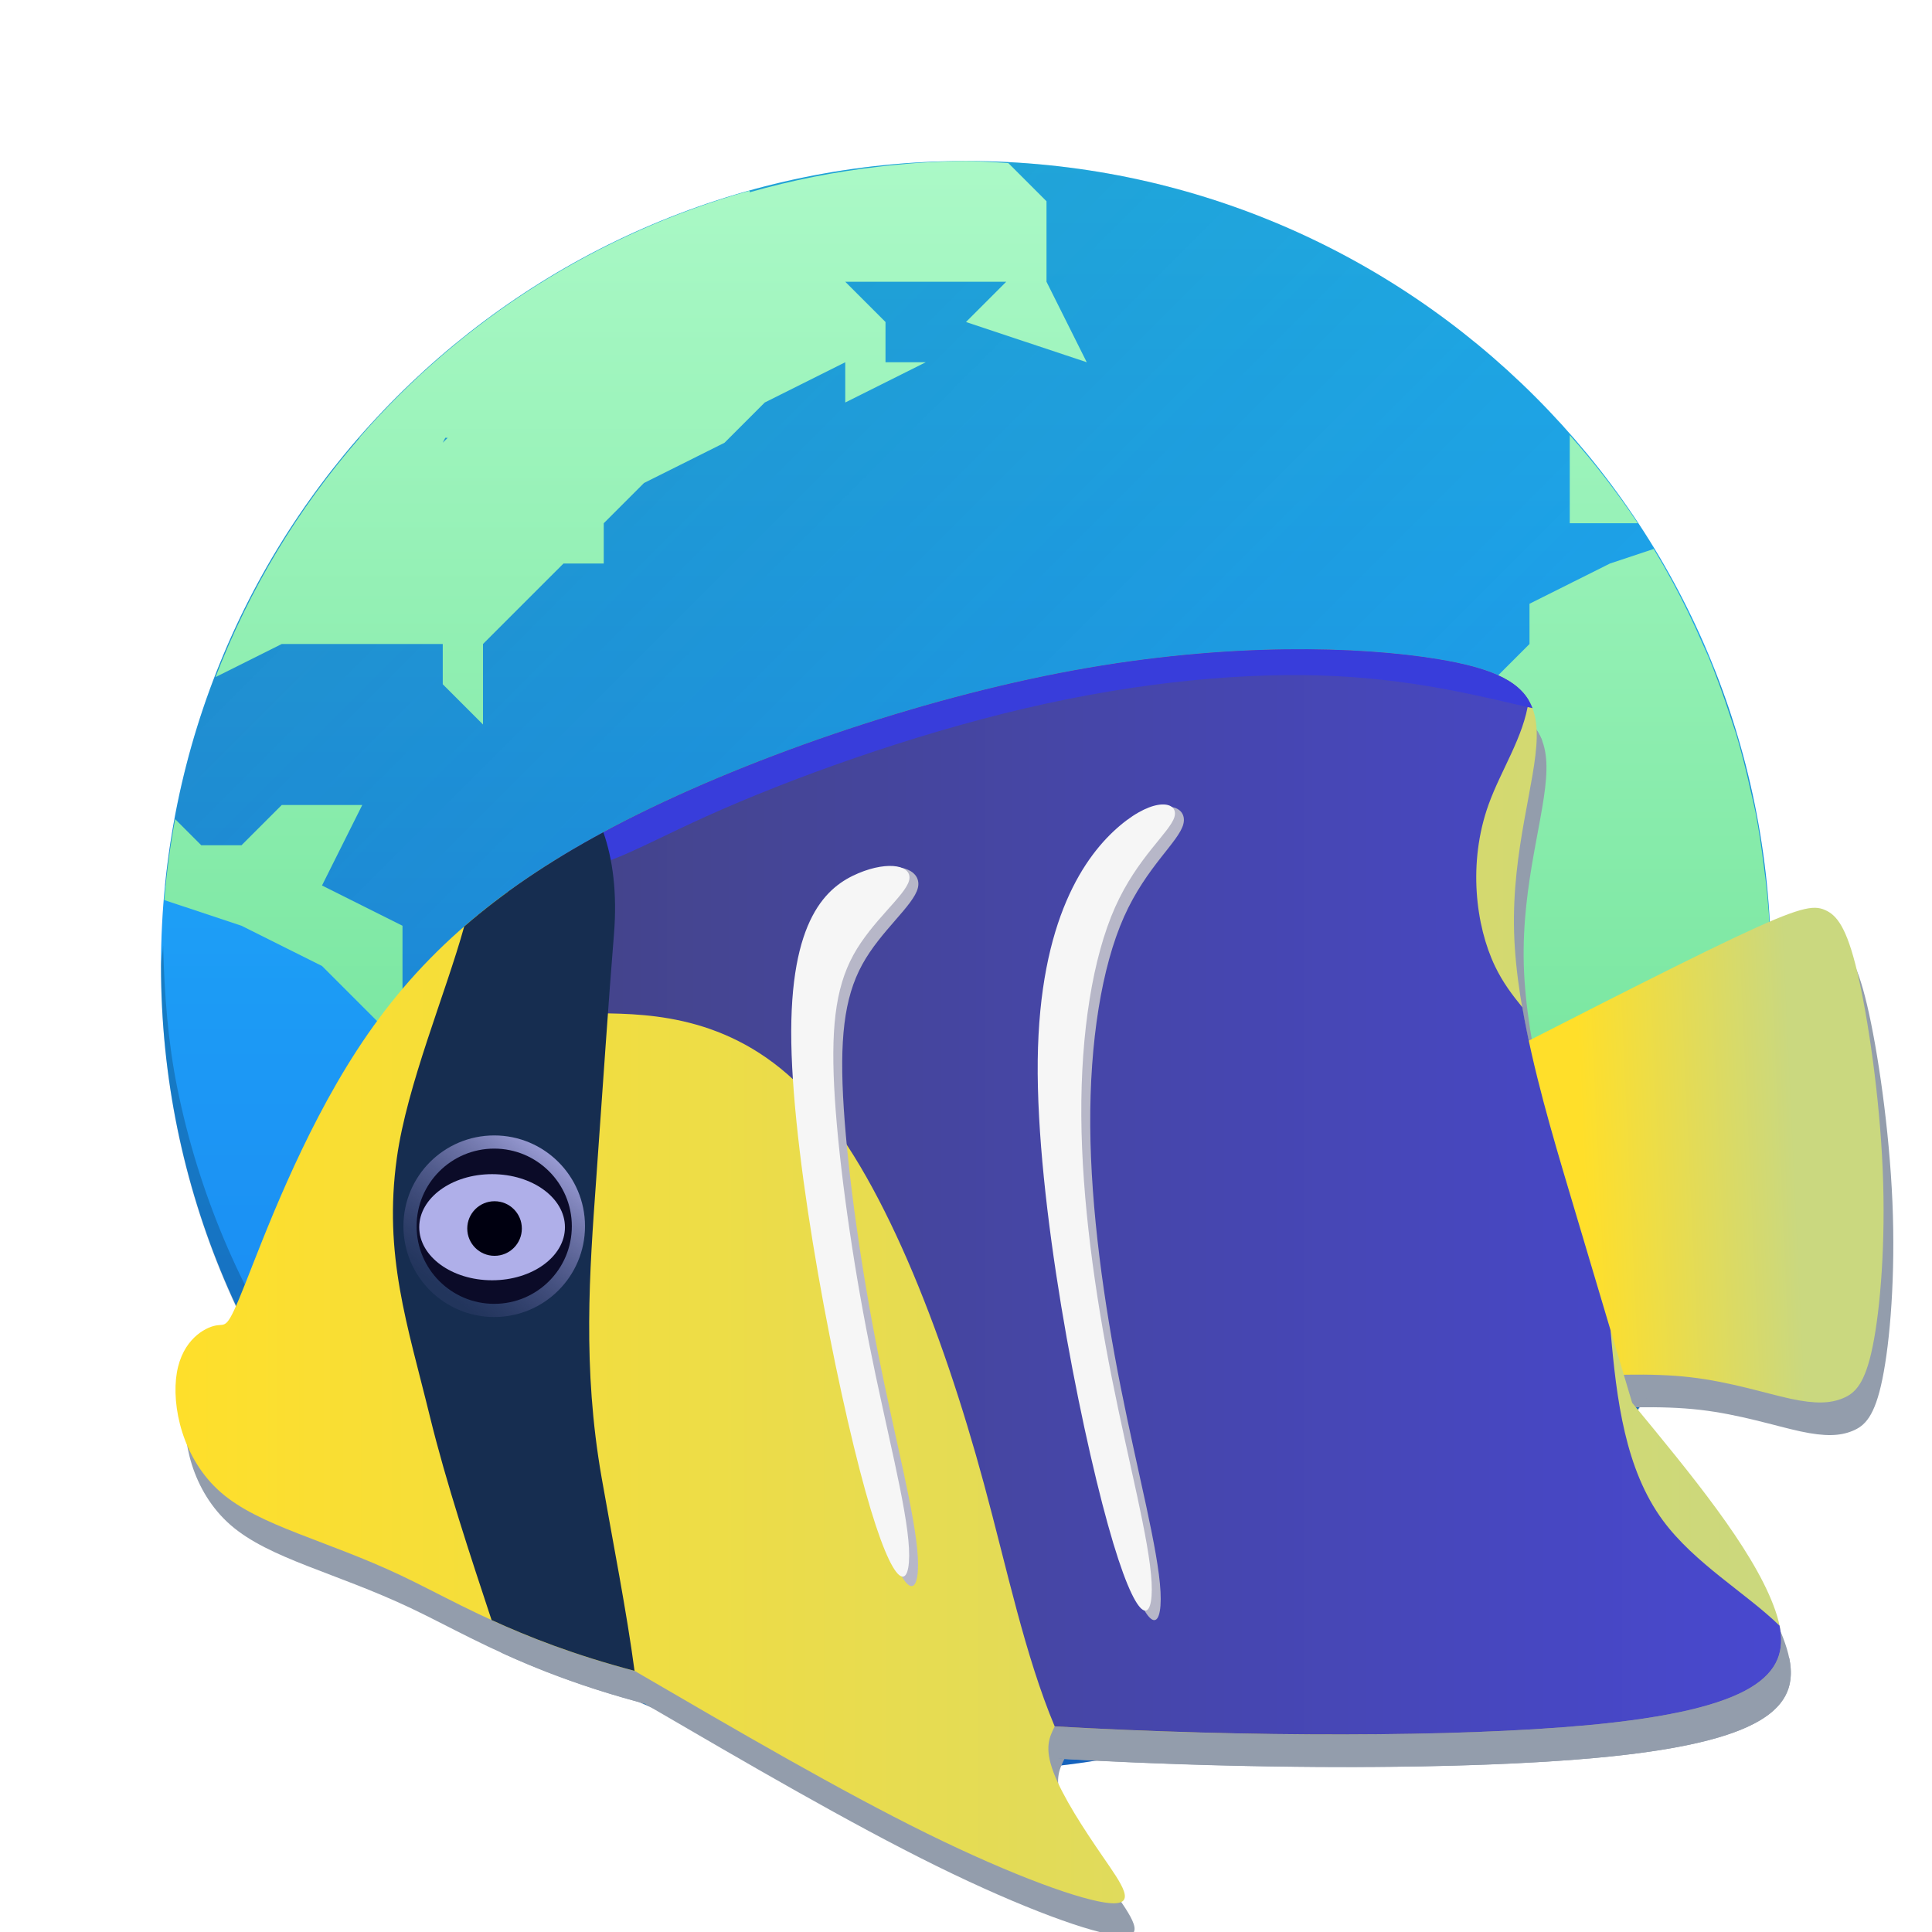
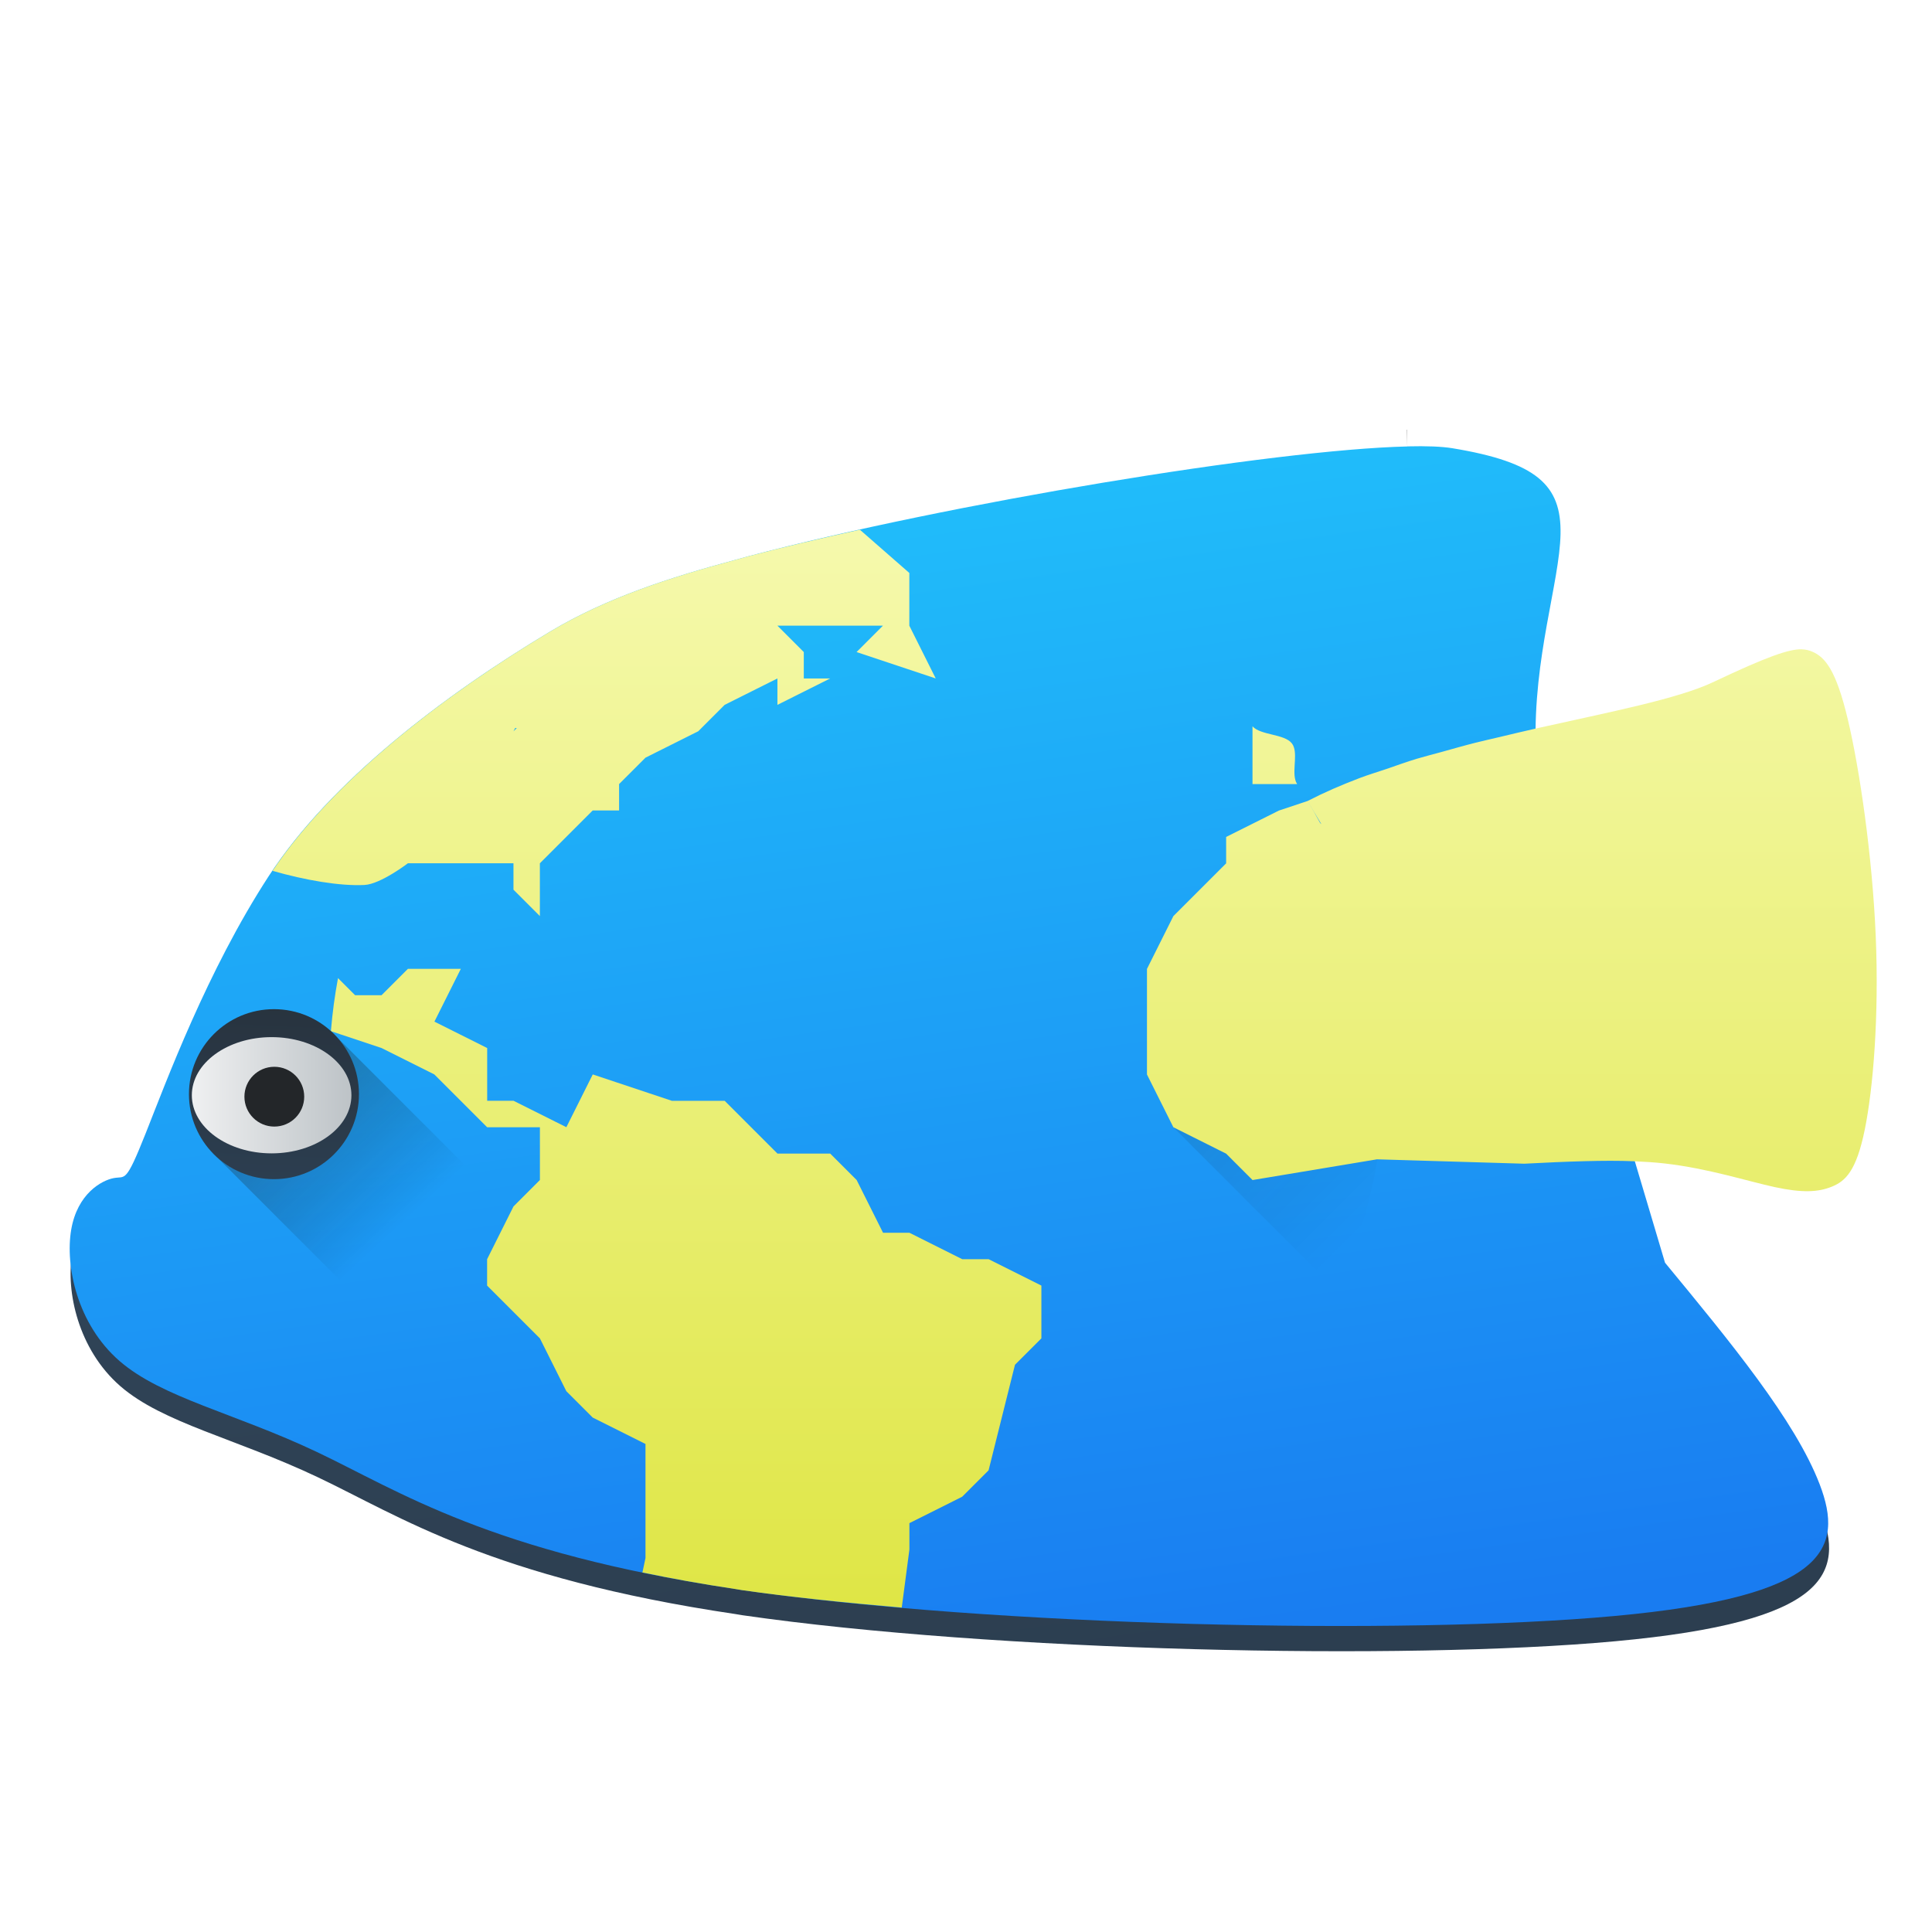
<svg xmlns="http://www.w3.org/2000/svg" xmlns:xlink="http://www.w3.org/1999/xlink" width="48" height="48">
  <defs>
+     <linearGradient id="i" x1="4" x2="4" y1="44" y2="4" gradientUnits="userSpaceOnUse">
+       <stop offset="0" stop-color="#2c3e50" />
+       <stop offset="1" stop-color="#34495e" />
+     </linearGradient>
+     <linearGradient id="g">
+       <stop offset="0" stop-color="#eff0f1" />
+       <stop offset="1" stop-color="#bdc3c7" />
+     </linearGradient>
+     <linearGradient id="f">
+       <stop offset="0" stop-color="#2c3e50" />
+       <stop offset="1" stop-color="#232629" />
+     </linearGradient>
    <linearGradient id="c">
      <stop offset="0" stop-color="#ffdf2a" />
      <stop offset="1" stop-color="#cad87f" />
    </linearGradient>
    <linearGradient id="b">
      <stop offset="0" stop-color="#444487" />
      <stop offset="1" stop-color="#4848cf" />
    </linearGradient>
    <linearGradient id="a">
      <stop offset="0" stop-color="#575793" stop-opacity=".184" />
      <stop offset="1" stop-color="#afafe9" />
    </linearGradient>
-     <linearGradient id="l" x1="-23.896" x2="-15.412" y1="-167.374" y2="-178.444" gradientUnits="userSpaceOnUse" xlink:href="#a" />
-     <linearGradient id="k" x1="-18.792" x2="85.134" y1="-173.083" y2="-173.083" gradientUnits="userSpaceOnUse" xlink:href="#b" />
-     <linearGradient id="j" x1="-47.156" x2="86.384" y1="-173.08" y2="-173.08" gradientUnits="userSpaceOnUse" xlink:href="#c" />
-     <linearGradient id="m" x1="-47.156" x2="86.384" y1="-173.08" y2="-173.08" gradientUnits="userSpaceOnUse" xlink:href="#c" />
-     <linearGradient id="i" x1="69.137" x2="86.384" y1="-172.28" y2="-173.08" gradientUnits="userSpaceOnUse" xlink:href="#c" />
-     <linearGradient id="h" x1="-23.896" x2="-15.412" y1="-167.374" y2="-178.444" gradientUnits="userSpaceOnUse" xlink:href="#a" />
+     <linearGradient id="k" x1="35.867" x2="23.692" y1="-126.485" y2="-212.897" gradientTransform="translate(17.03519 83.34368) scale(.33343)" gradientUnits="userSpaceOnUse" xlink:href="#d" />
+     <linearGradient id="l" x1="34" x2="44" y1="19.008" y2="29.008" gradientTransform="matrix(.65572 0 0 .65572 5.54516 10.95603)" gradientUnits="userSpaceOnUse" xlink:href="#e" />
+     <linearGradient id="p" x1="-24.896" x2="-14.45" y1="-171.371" y2="-171.371" gradientUnits="userSpaceOnUse" xlink:href="#g" />
+     <linearGradient id="m" x1="4" x2="4" y1="44" y2="4" gradientTransform="matrix(.65572 0 0 .65572 5.54516 10.95603)" gradientUnits="userSpaceOnUse" xlink:href="#h" />
+     <linearGradient id="n" x1="6.739" x2="10.48" y1="27.437" y2="31.492" gradientUnits="userSpaceOnUse" xlink:href="#e" />
+     <linearGradient id="o" x1="-20.34" x2="-19.166" y1="-165.86" y2="-191.257" gradientUnits="userSpaceOnUse" xlink:href="#f" />
+     <linearGradient id="j" x1="35.867" x2="23.692" y1="-126.485" y2="-212.897" gradientTransform="translate(17.05729 83.97076) scale(.33343)" gradientUnits="userSpaceOnUse" xlink:href="#i" />
  </defs>
-   <linearGradient id="f" x1="9" x2="38" y1="9" y2="38" gradientUnits="userSpaceOnUse" xlink:href="#d" />
-   <linearGradient id="d" x1="34" x2="44" y1="19.008" y2="29.008" gradientUnits="userSpaceOnUse">
+   <linearGradient id="e" x1="34" x2="44" y1="19.008" y2="29.008" gradientUnits="userSpaceOnUse">
    <stop offset="0" stop-color="#292c2f" />
    <stop offset="1" stop-opacity="0" />
  </linearGradient>
-   <linearGradient id="e" x1="4" x2="4" y1="44" y2="4" gradientUnits="userSpaceOnUse">
+   <linearGradient id="d" x1="4" x2="4" y1="44" y2="4" gradientUnits="userSpaceOnUse">
    <stop offset="0" stop-color="#197cf1" />
    <stop offset="1" stop-color="#20bcfa" />
  </linearGradient>
-   <linearGradient id="g" x1="4" x2="4" y1="44" y2="4" gradientUnits="userSpaceOnUse">
-     <stop offset="0" stop-color="#54d883" />
-     <stop offset="1" stop-color="#abf9c7" />
+   <linearGradient id="h" x1="4" x2="4" y1="44" y2="4" gradientUnits="userSpaceOnUse" xlink:href="#d">
+     <stop offset="0" stop-color="#dfe646" />
+     <stop offset="1" stop-color="#f5f9ab" />
  </linearGradient>
-   <circle cx="24" cy="24" r="20" fill="url(#e)" />
-   <path fill="url(#d)" fill-rule="evenodd" d="M42.586 16.633L36 26l6.215 6.215A20 20 0 0 0 44 24a20 20 0 0 0-1.36-7.246 20 20 0 0 0-.054-.121z" opacity=".2" />
-   <g>
-     <path fill="url(#f)" d="M24 4A20 20 0 0 0 4.1 22H7l3 3 2 1 10.969 17.95A20 20 0 0 0 24 44a20 20 0 0 0 20-20A20 20 0 0 0 24 4z" opacity=".2" />
-     <path fill="url(#g)" d="M24 4a20 20 0 0 0-1.902.11 20 20 0 0 0-.254.03 20 20 0 0 0-3.219.637v-.04a20 20 0 0 0-9.7 6.14h.01a20 20 0 0 0-3.58 5.945L7 16h4v1l1 1v-2l1-1 1-1h1v-1l1-1 2-1 1-1 2-1v1l2-1h-1V8l-1-1h4l-1 1 3 1-1-2V5l-.947-.947A20 20 0 0 0 24 4zm15 6.81V13h1.691A20 20 0 0 0 39 10.81zm-27.938.067h.061L11 11l.063-.123zm30.024 2.762L40 14l-2 1v1l-2 2-1 2v4l1 2 2 1 1 1 4.717-.785a20 20 0 0 0 .002-.022 20 20 0 0 0 .209-1.752A20 20 0 0 0 44 24a20 20 0 0 0-.09-1.74 20 20 0 0 0-.097-.809 20 20 0 0 0-.19-1.234 20 20 0 0 0-.135-.598 20 20 0 0 0-.357-1.394 20 20 0 0 0-.145-.432 20 20 0 0 0-.539-1.473 20 20 0 0 0-.148-.33 20 20 0 0 0-.74-1.525 20 20 0 0 0-.473-.826zM7 20l-1 1H5l-.65-.65a20 20 0 0 0 0 .005 20 20 0 0 0-.266 1.977 20 20 0 0 0-.002.03L6 23l2 1 1 1 1 1h2v2l-1 1-1 2v1l1 1 1 1 1 2 1 1 2 1v4.32a20 20 0 0 0 .006.002 20 20 0 0 0 1.697.645 20 20 0 0 0 .192.068 20 20 0 0 0 1.513.408 20 20 0 0 0 .451.116 20 20 0 0 0 1.32.216 20 20 0 0 0 .68.104 20 20 0 0 0 1.15.072A20 20 0 0 0 24 44a20 20 0 0 0 1.018-.037L26 42v-1l2-1 1-1 1-4 1-1v-2l-2-1h-1l-2-1h-1l-1-2-1-1h-2l-2-2h-2l-3-1-1 2-2-1h-1v-2l-2-1 1-2z" />
-   </g>
-   <path d="M4.051 23.5c-.004.17-.051.329-.051.5 0 11.08 8.92 20 20 20s20-8.92 20-20c0-.171-.047-.33-.051-.5-.03 1.206-.121 2.398-.354 3.541a19.89 19.89 0 0 1-5.441 10.113 19.95 19.95 0 0 1-6.355 4.279 19.817 19.817 0 0 1-3.758 1.162 20.204 20.204 0 0 1-4.04.404c-1.385 0-2.737-.139-4.04-.404a19.89 19.89 0 0 1-10.113-5.441 19.95 19.95 0 0 1-4.279-6.355 19.817 19.817 0 0 1-1.162-3.758c-.233-1.143-.323-2.335-.354-3.541" opacity=".2" />
-   <g image-rendering="optimizeSpeed">
-     <g fill="#939dac">
-       <path d="M35.8 27.906c2.948-1.512 5.895-3.024 7.532-3.799 1.636-.775 1.962-.813 2.249-.689.287.124.536.412.804 1.541.268 1.129.555 3.1.632 4.909.077 1.809-.057 3.455-.249 4.392-.191.938-.44 1.168-.747 1.292-.306.125-.67.144-1.292.01-.622-.134-1.502-.421-2.493-.535-.99-.114-2.091-.055-3.192.004" />
-       <path stroke="#000" stroke-dasharray="0 27.439" stroke-width=".759" d="M40.55 34.852c-.241-.81-.724-2.431-1.322-4.44-.598-2.009-1.313-4.406-1.37-6.448-.057-2.042.542-3.728.563-4.832.021-1.104-.535-1.627-2.454-1.944-1.919-.317-5.197-.427-9.05.279-3.853.706-8.267 2.227-11.406 3.871-3.14 1.644-5 3.411-6.397 5.556-1.396 2.145-2.326 4.665-2.789 5.829-.462 1.164-.455.968-.728 1.02-.273.052-.823.353-.963 1.169-.14.816.133 2.141 1.096 2.978.963.837 2.612 1.18 4.479 2.065 1.868.885 3.953 2.312 9.639 3.132 5.686.82 14.965 1.032 19.798.588 4.833-.443 5.206-1.541 4.654-2.986-.552-1.445-2.03-3.236-3.509-5.028-3e-7 0 0 0-.241-.81z" />
-       <path d="M32.168 16.943c-1.541.021-3.323.17-5.25.523-3.853.706-8.267 2.227-11.406 3.872-1.005.526-1.877 1.065-2.647 1.625-.041.804.038 1.533.175 2.02.284 1.015.799.988 2.098 1.001 1.299.014 3.384.068 5.183 2.016 1.8 1.949 3.316 5.793 4.372 9.69.573 2.116 1.013 4.245 1.753 6.01 4.79.272 9.981.27 13.202-.026 4.246-.39 5.049-1.284 4.807-2.475-.821-.803-2.111-1.546-2.899-2.616-.934-1.268-1.153-2.992-1.3-4.724-.266-.894-.563-1.889-1.027-3.449-.423-1.419-.899-3.031-1.165-4.576-.249-.305-.485-.618-.676-1.015-.487-1.015-.677-2.585-.163-4.02.31-.865.874-1.681.998-2.587-.299-.509-.971-.814-2.255-1.026-.959-.158-2.259-.265-3.8-.244z" />
-       <path d="M32.168 16.943c-1.541.021-3.323.17-5.25.523-3.853.706-8.267 2.227-11.406 3.872-.488.255-.941.514-1.37.777.522.641 1.65-.121 3.662-1.029 2.07-.934 5.076-2.017 7.918-2.68 2.842-.663 5.522-.907 7.701-.799 2.176.108 3.852.567 4.894.797-.238-.627-.911-.98-2.349-1.217-.959-.158-2.259-.265-3.8-.244z" />
-       <path d="M15.232 21.489c-1.383.746-2.511 1.519-3.457 2.341-.459 1.658-1.423 3.942-1.674 5.753-.335 2.412.264 4.141.819 6.41.407 1.664 1.018 3.503 1.535 5.067.923.423 2.046.864 3.552 1.263-.193-1.456-.535-3.183-.819-4.808-.478-2.737-.298-5.107-.135-7.384.163-2.278.308-4.464.442-6.1.086-1.045-.033-1.889-.262-2.541z" />
-       <g transform="matrix(.34655 0 0 .34655 19.28501 90.68879)">
-         <circle cx="-19.521" cy="-171.442" r="5.564" stroke="url(#h)" stroke-dashoffset="24.945" stroke-linecap="round" stroke-linejoin="bevel" stroke-width="1.89" paint-order="markers stroke fill" />
-         <ellipse cx="-19.673" cy="-171.371" rx="5.223" ry="3.804" />
-         <circle cx="-19.497" cy="-171.277" r="1.957" />
-       </g>
-       <path d="M21.787 22.499c-.771.325-1.719 1.231-1.665 4.393.054 3.161 1.109 8.573 1.84 11.198.731 2.626 1.137 2.463 1.083 1.422-.054-1.041-.569-2.965-.988-5.076-.42-2.111-.744-4.412-.853-6.09-.108-1.678 0-2.734.46-3.573.46-.839 1.272-1.462 1.381-1.901.108-.44-.487-.697-1.259-.372z" />
-       <path d="M21.566 22.507c-.771.325-1.719 1.11-1.665 4.21.054 3.1 1.109 8.512 1.84 11.137.731 2.626 1.137 2.463 1.083 1.422-.054-1.041-.569-2.965-.988-5.076-.42-2.111-.744-4.412-.853-6.09-.108-1.678 0-2.734.46-3.573.46-.839 1.272-1.462 1.381-1.84.108-.379-.487-.514-1.259-.19zM28.289 21.314c-.866.731-2.003 2.449-2.044 6.017-.041 3.567 1.015 8.979 1.746 11.604.731 2.626 1.137 2.463 1.083 1.422-.054-1.041-.569-2.965-.988-5.076-.42-2.111-.744-4.412-.758-6.496-.014-2.084.284-3.952.839-5.197.555-1.245 1.367-1.868 1.475-2.307.108-.44-.487-.697-1.353.034z" />
-       <path d="M28.068 21.322c-.866.731-2.003 2.328-2.044 5.834-.041 3.506 1.015 8.918 1.746 11.543.731 2.626 1.137 2.463 1.083 1.422-.054-1.041-.569-2.965-.988-5.076-.42-2.111-.744-4.412-.758-6.496-.014-2.084.284-3.952.839-5.197.555-1.245 1.367-1.868 1.475-2.246.108-.379-.487-.514-1.353.216zM16.006 42.322c2.56 1.492 5.119 2.983 7.265 4.04 2.146 1.057 3.878 1.679 4.553 1.731.675.053.292-.464-.182-1.153-.474-.689-.995-1.485-1.226-2.097-.231-.612-.106-.867.029-1.142" />
-     </g>
-     <path fill="url(#i)" d="M56.582-181.344c9.683-4.967 19.365-9.934 24.74-12.48 5.375-2.546 6.444-2.672 7.386-2.263.942.408 1.76 1.352 2.64 5.061.88 3.709 1.823 10.184 2.075 16.125.252 5.941-.188 11.347-.817 14.428-.628 3.081-1.445 3.835-2.452 4.244-1.007.409-2.2.472-4.244.032-2.045-.44-4.934-1.383-8.188-1.757-3.253-.375-6.867-.181-10.483.013" transform="translate(18.33337 82.3043) scale(.30444)" />
-     <path fill="url(#j)" stroke="#000" stroke-dasharray="0 27.439" stroke-width="2.494" d="M72.184-158.53c-.793-2.662-2.378-7.985-4.343-14.583-1.966-6.599-4.311-14.473-4.5-21.181-.189-6.709 1.779-12.244 1.849-15.871.07-3.627-1.756-5.345-8.06-6.386-6.303-1.041-17.071-1.403-29.726.917-12.655 2.32-27.154 7.315-37.466 12.717-10.312 5.401-16.424 11.204-21.011 18.25-4.587 7.046-7.641 15.322-9.16 19.146-1.519 3.823-1.496 3.178-2.392 3.35-.896.172-2.703 1.159-3.162 3.841-.459 2.682.438 7.033 3.6 9.782 3.163 2.748 8.579 3.875 14.714 6.783 6.135 2.908 12.984 7.595 31.66 10.288 18.676 2.693 49.155 3.389 65.03 1.933 15.874-1.456 17.101-5.061 15.286-9.807-1.814-4.746-6.67-10.63-11.526-16.516-0 0 0 0-.793-2.662z" transform="translate(18.33337 82.3043) scale(.30444)" />
-     <path fill="url(#k)" d="M44.648-217.354c-5.062.069-10.917.559-17.244 1.719-12.655 2.32-27.154 7.316-37.467 12.717-3.3 1.728-6.166 3.5-8.693 5.338-.136 2.641.126 5.037.574 6.637.934 3.335 2.623 3.245 6.891 3.289 4.268.044 11.114.223 17.025 6.623 5.912 6.4 10.892 19.027 14.359 31.83 1.883 6.951 3.329 13.944 5.758 19.74 15.733.895 32.786.886 43.363-.084 13.947-1.28 16.586-4.218 15.791-8.131-2.698-2.639-6.932-5.078-9.521-8.592-3.069-4.166-3.787-9.829-4.27-15.516-.875-2.937-1.848-6.204-3.375-11.33-1.389-4.662-2.953-9.957-3.826-15.031-.817-1.002-1.594-2.029-2.221-3.334-1.601-3.335-2.225-8.491-.535-13.203 1.019-2.841 2.87-5.522 3.279-8.498-.982-1.672-3.191-2.675-7.408-3.371-3.152-.52-7.419-.872-12.48-.803z" transform="translate(18.33337 82.3043) scale(.30444)" />
-     <path fill="#383ddb" d="M31.926 16.133c-1.541.021-3.323.17-5.25.523-3.853.706-8.267 2.227-11.406 3.872-.488.255-.941.514-1.37.777.522.641 1.65-.121 3.662-1.029 2.07-.934 5.076-2.017 7.918-2.68 2.842-.663 5.522-.907 7.701-.799 2.176.108 3.852.567 4.894.797-.238-.627-.911-.98-2.349-1.217-.959-.158-2.259-.265-3.8-.244z" />
-     <path fill="#162d50" d="M14.99 20.678c-1.383.746-2.511 1.519-3.457 2.341-.459 1.658-1.423 3.942-1.674 5.753-.335 2.412.264 4.141.819 6.41.407 1.664 1.018 3.503 1.535 5.067.923.423 2.046.864 3.552 1.263-.193-1.456-.535-3.183-.819-4.808-.478-2.737-.298-5.107-.135-7.384.163-2.278.308-4.464.442-6.1.086-1.045-.033-1.889-.262-2.541z" />
-     <g transform="matrix(.34655 0 0 .34655 19.04366 89.87839)">
-       <circle cx="-19.521" cy="-171.442" r="5.564" fill="#0b0b28" stroke="url(#l)" stroke-dashoffset="24.945" stroke-linecap="round" stroke-linejoin="bevel" stroke-width="1.89" paint-order="markers stroke fill" />
-       <ellipse cx="-19.673" cy="-171.371" fill="#afafe9" rx="5.223" ry="3.804" />
-       <circle cx="-19.497" cy="-171.277" r="1.957" fill="#000010" />
-     </g>
-     <path fill="#b7b7c8" d="M21.546 21.688c-.771.325-1.719 1.231-1.665 4.393.054 3.161 1.109 8.573 1.84 11.198.731 2.626 1.137 2.463 1.083 1.422-.054-1.041-.569-2.965-.988-5.076-.42-2.111-.744-4.412-.853-6.09-.108-1.678 0-2.734.46-3.573.46-.839 1.272-1.462 1.381-1.901.108-.44-.487-.697-1.259-.372z" />
-     <path fill="#f6f6f6" d="M21.325 21.696c-.771.325-1.719 1.11-1.665 4.21.054 3.1 1.109 8.512 1.84 11.137.731 2.626 1.137 2.463 1.083 1.422-.054-1.041-.569-2.965-.988-5.076-.42-2.111-.744-4.412-.853-6.09-.108-1.678 0-2.734.46-3.573.46-.839 1.272-1.462 1.381-1.84.108-.379-.487-.514-1.259-.19z" />
-     <path fill="#b7b7c8" d="M28.048 20.503c-.866.731-2.003 2.449-2.044 6.017-.041 3.567 1.015 8.979 1.746 11.604.731 2.626 1.137 2.463 1.083 1.422-.054-1.041-.569-2.965-.988-5.076-.42-2.111-.744-4.412-.758-6.496-.014-2.084.284-3.952.839-5.197.555-1.245 1.367-1.868 1.475-2.307.108-.44-.487-.697-1.353.034z" />
-     <path fill="#f6f6f6" d="M27.826 20.511c-.866.731-2.003 2.328-2.044 5.834-.041 3.506 1.015 8.918 1.746 11.543.731 2.626 1.137 2.463 1.083 1.422-.054-1.041-.569-2.965-.988-5.076-.42-2.111-.744-4.412-.758-6.496-.014-2.084.284-3.952.839-5.197.555-1.245 1.367-1.868 1.475-2.246.108-.379-.487-.514-1.353.216z" />
-     <path fill="url(#m)" d="M-8.438-133.992c8.408 4.9 16.816 9.8 23.865 13.271 7.049 3.471 12.738 5.515 14.954 5.687 2.216.173.959-1.525-.597-3.788-1.556-2.263-3.27-4.877-4.028-6.887-.758-2.01-.348-2.847.096-3.752" transform="translate(18.33337 82.3043) scale(.30444)" />
+   <path fill="url(#j)" stroke="#000" stroke-dasharray="0,9.149" stroke-width=".832" d="M34.986 11.719c-3.338.08-11.37 1.412-16.357 2.724-.117.031-.234.066-.351.097-1.584.427-3.172.932-4.576 1.771-2.655 1.587-5.476 3.735-7.005 6.085-1.529 2.35-2.548 5.109-3.054 6.384-.507 1.275-.499 1.059-.798 1.117-.299.057-.901.386-1.054 1.281-.153.894.145 2.346 1.2 3.262 1.055.916 2.861 1.292 4.906 2.262 2.025.96 4.296 2.498 10.381 3.4.062.009.112.02.175.029 6.227.898 16.389 1.131 21.682.645 5.293-.486 5.702-1.687 5.097-3.27-.605-1.582-2.224-3.545-3.843-5.507l-.264-.888c-.264-.888-.793-2.663-1.448-4.863-.655-2.2-1.438-4.826-1.501-7.063-.063-2.237-1.528-3.795-1.504-5.005.023-1.209 1.536-2.07-.566-2.417-.263-.043-.644-.058-1.121-.046z" image-rendering="optimizeSpeed" />
+   <path fill="url(#k)" stroke="#000" stroke-dasharray="0,9.149" stroke-width=".832" d="M34.964 11.092c-3.338.08-11.37 1.412-16.357 2.724-.117.031-.234.066-.351.097-1.584.427-3.172.932-4.576 1.771-2.655 1.587-5.476 3.735-7.005 6.085-1.529 2.35-2.548 5.109-3.054 6.384-.507 1.275-.499 1.059-.798 1.117-.299.057-.901.386-1.054 1.281-.153.894.145 2.346 1.2 3.262 1.055.916 2.861 1.292 4.906 2.262 2.025.96 4.296 2.498 10.381 3.4.062.009.112.02.175.029 6.227.898 16.389 1.131 21.682.645 5.293-.486 5.702-1.687 5.097-3.27-.605-1.582-2.224-3.545-3.843-5.507l-.264-.888c-.264-.888-.793-2.663-1.448-4.863-.655-2.2-1.438-4.826-1.501-7.063-.063-2.237.594-4.083.617-5.292.023-1.209-.585-1.783-2.687-2.13-.263-.043-.644-.058-1.121-.046z" image-rendering="optimizeSpeed" />
+   <path fill="url(#l)" fill-rule="evenodd" d="M33.47 21.863l-4.319 6.142 4.075 4.075a13.114 13.114 0 0 0 1.17-5.387 13.114 13.114 0 0 0-.892-4.751 13.114 13.114 0 0 0-.035-.079z" opacity=".2" />
+   <path fill="url(#m)" d="M21.363 13.16c-.974.216-1.917.435-2.756.656-.117.031-.234.066-.351.097-1.584.427-3.172.932-4.576 1.771-.331.198-.665.405-.999.62l-.001.001c-.321.207-.642.422-.961.643-.324.226-.646.459-.962.698-1.263.957-2.437 2.017-3.352 3.138-.229.28-.44.565-.634.852.806.231 1.671.382 2.285.351.401-.021 1.078-.539 1.078-.539h2.623v.656l.656.656V21.448l.656-.656.656-.656h.656v-.656l.656-.656 1.311-.656.656-.656 1.311-.656v.656l1.311-.656h-.656v-.656l-.656-.656h2.623l-.656.656 1.967.656-.656-1.311V14.235zm23.401 2.971c-.317-.006-.854.178-2.198.815-.88.417-2.556.74-4.408 1.154-.295.066-.593.138-.895.21-.2.047-.397.091-.598.141-.29.073-.577.156-.866.236-.2.055-.401.105-.598.164-.263.079-.513.172-.77.259-.219.074-.446.142-.658.223-.224.086-.443.174-.657.268-.217.095-.427.195-.63.3l.343.575c-.009-.011-.027-.021-.033-.033-.099-.183-.202-.364-.31-.542l-.712.237-1.311.656v.656l-1.311 1.311-.656 1.311v2.623l.656 1.311 1.311.656.656.656 3.093-.515 3.66.109c.508-.027 1.012-.05 1.51-.063.419-.011.834-.015 1.236.003.254.011.506.027.749.055 1.085.125 2.049.44 2.73.587.682.147 1.08.125 1.415-.012.336-.136.608-.387.817-1.414.21-1.027.357-2.831.273-4.812-.084-1.981-.398-4.14-.692-5.376-.293-1.237-.567-1.552-.881-1.688-.079-.034-.16-.057-.265-.059zm-13.646 1.913v1.436h1.109c-.021-.031-.036-.068-.046-.106-.073-.272.077-.696-.085-.905-.185-.239-.777-.198-.978-.424zm-18.319.044h.04l-.081.081zm-2.664 5.982l-.656.656h-.656l-.426-.426v.004c-.08.429-.138.861-.174 1.296l-.001.019 1.258.419 1.311.656.656.656.656.656h1.311v1.311l-.656.656-.656 1.311v.656l.656.656.656.656.656 1.311.656.656 1.311.656v2.833l-.076.36c.703.145 1.456.284 2.295.409.062.009.112.02.175.029 1.192.172 2.554.311 3.973.434l.19-1.442v-.656l1.311-.656.656-.656.656-2.623.656-.656v-1.311l-1.311-.656h-.656l-1.311-.656h-.656l-.656-1.311-.656-.656h-1.311l-1.311-1.311h-1.311l-1.967-.656-.656 1.311-1.311-.656h-.656v-1.311l-1.311-.656.656-1.311z" />
+   <path fill="url(#n)" d="M5.981 29.555L10.436 34.01l2.399-3.563-3.922-3.922-2.933 3.029z" opacity=".397" transform="translate(-.6918198 -.906643)" />
+   <g image-rendering="optimizeSpeed" transform="translate(14.2154 92.2549) scale(.37955)">
+     <circle cx="-19.521" cy="-171.442" r="5.564" fill="url(#o)" />
+     <ellipse cx="-19.673" cy="-171.371" fill="url(#p)" rx="5.223" ry="3.804" />
+     <circle cx="-19.497" cy="-171.277" r="1.957" fill="#232629" />
  </g>
</svg>
